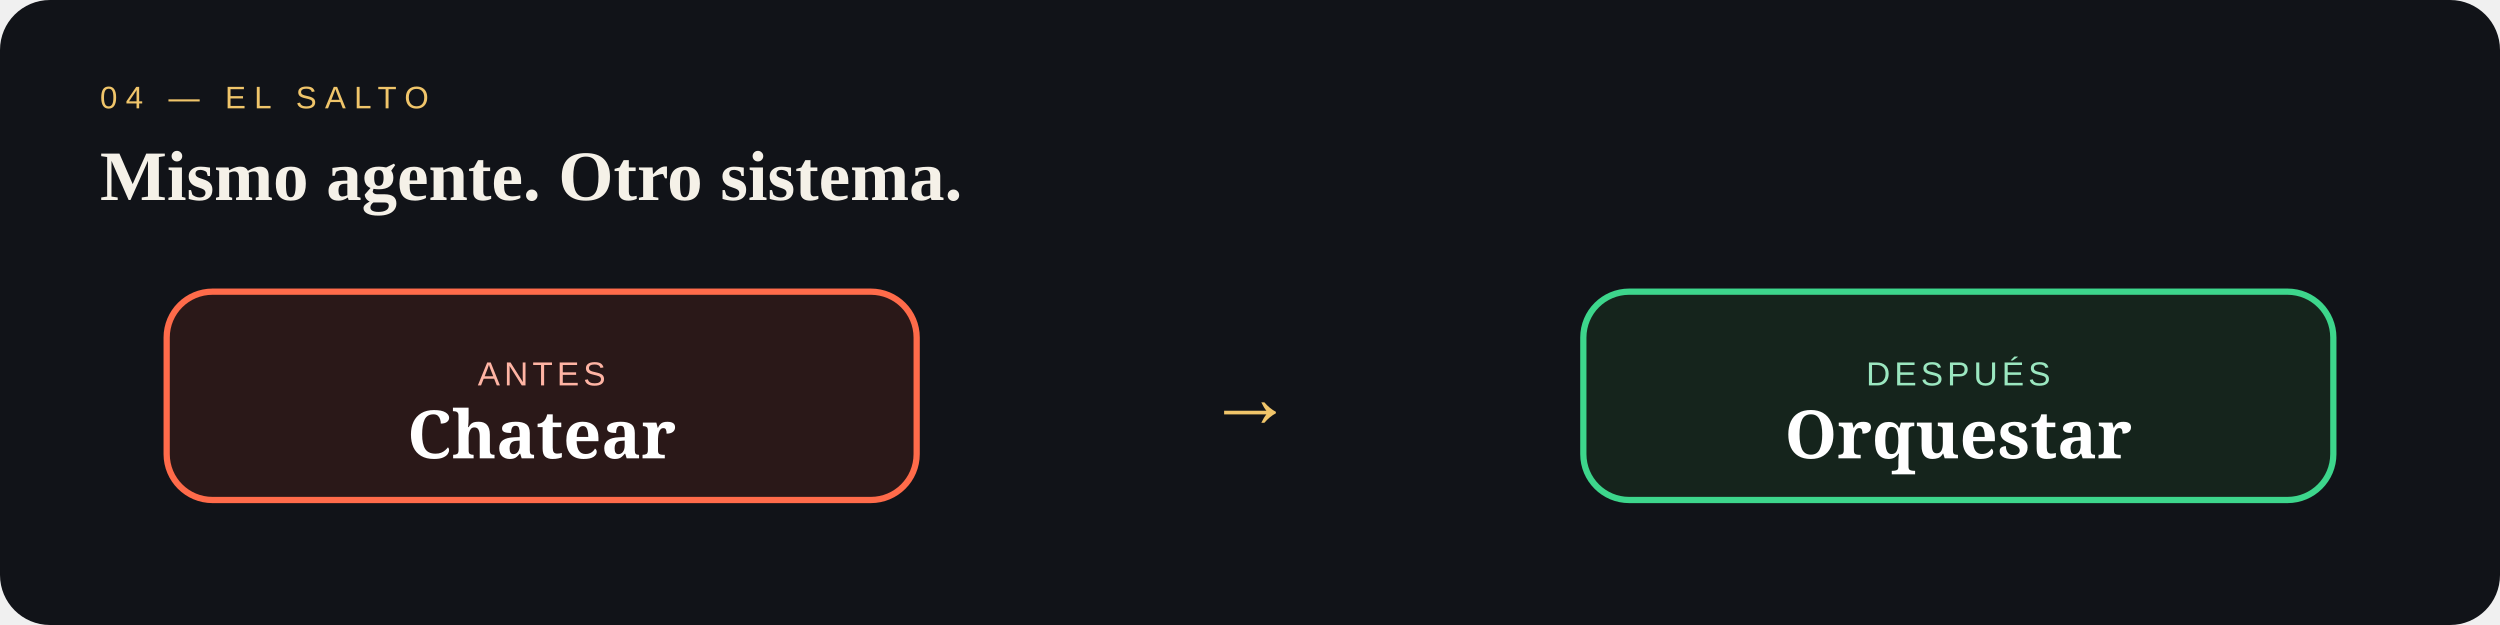
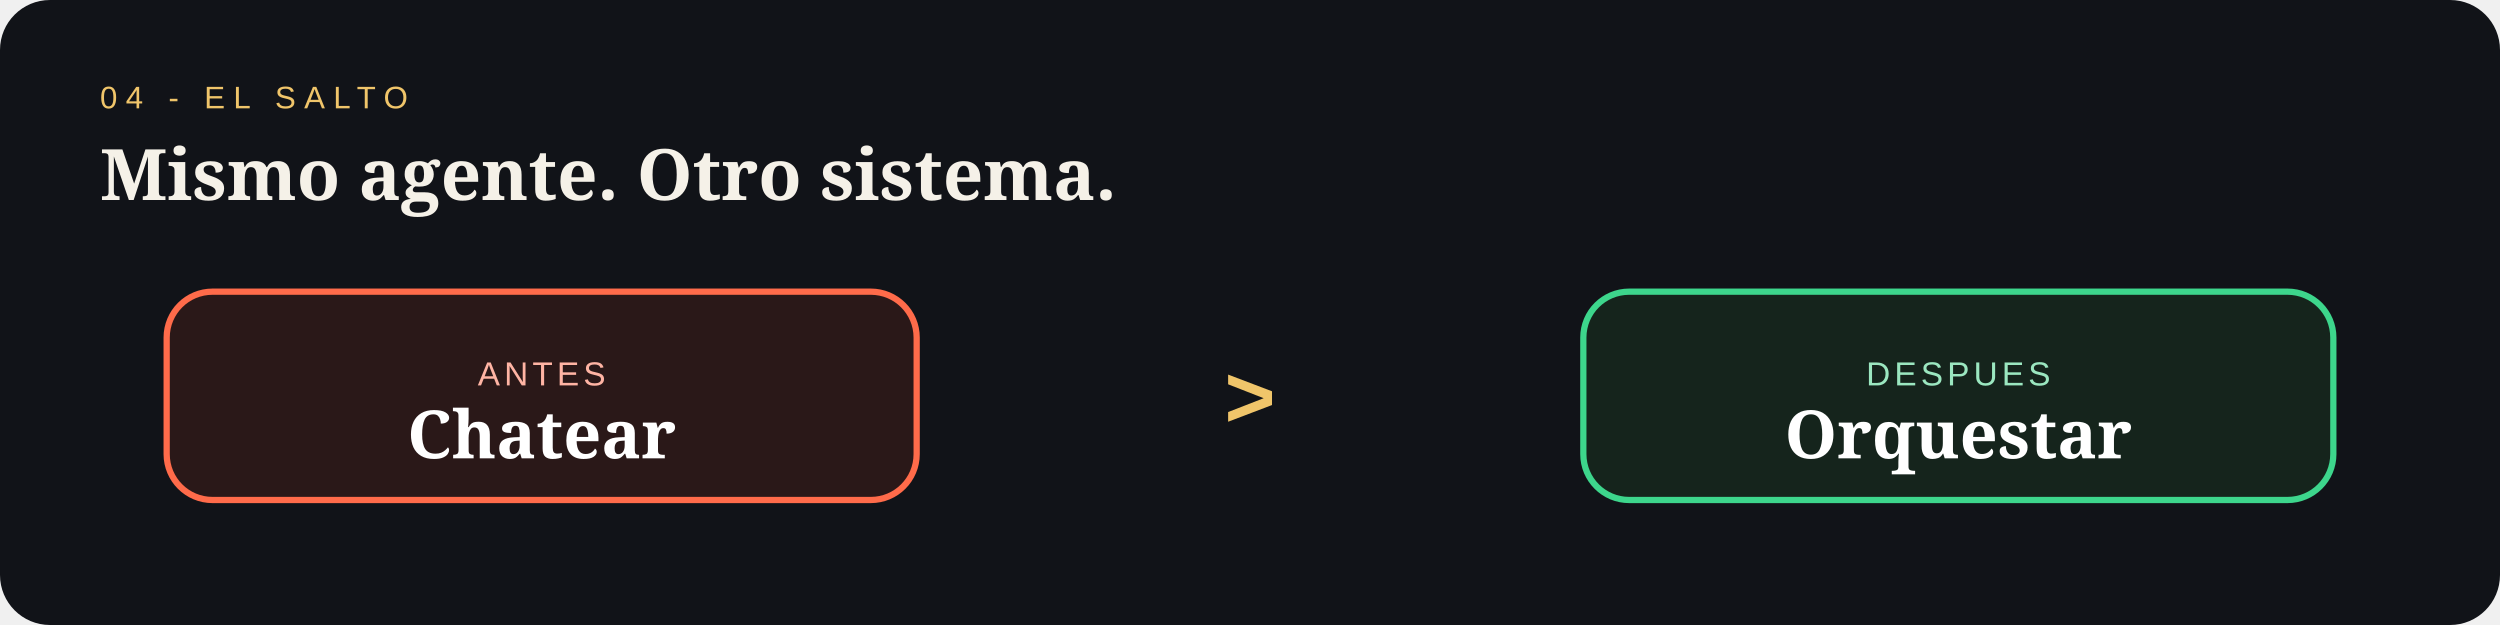
- <svg xmlns="http://www.w3.org/2000/svg" width="1200" height="300" viewBox="0 0 1200 300" role="img">
+ <svg xmlns="http://www.w3.org/2000/svg" width="1200" height="300" viewBox="0 0 1200 300">
  <rect width="1200" height="300" rx="24" fill="#111318" />
-   <text x="48" y="52" fill="#f0c56a" font-family="Segoe UI, Arial" font-size="15" letter-spacing="4">04 — EL SALTO</text>
-   <text x="48" y="96" fill="#f5f1e8" font-family="Georgia, Times New Roman, serif" font-size="34" font-weight="700">Mismo agente. Otro sistema.</text>
+   <text x="48" y="52" fill="#f0c56a" font-family="Segoe UI, Arial" font-size="15" letter-spacing="4">04 - EL SALTO</text>
+   <text x="48" y="96" fill="#f5f1e8" font-family="Georgia, serif" font-size="34" font-weight="700">Mismo agente. Otro sistema.</text>
  <rect x="80" y="140" width="360" height="100" rx="22" fill="#2a1818" stroke="#ff6b4a" stroke-width="3" />
  <text x="260" y="185" text-anchor="middle" fill="#ffb4a4" font-family="Segoe UI, Arial" font-size="16" letter-spacing="2">ANTES</text>
  <text x="260" y="220" text-anchor="middle" fill="#fff" font-family="Georgia, serif" font-size="32" font-weight="700">Chatear</text>
-   <text x="600" y="205" text-anchor="middle" fill="#f0c56a" font-family="Segoe UI, Arial" font-size="42" font-weight="700">→</text>
+   <text x="600" y="205" text-anchor="middle" fill="#f0c56a" font-family="Segoe UI, Arial" font-size="42" font-weight="700">&gt;</text>
  <rect x="760" y="140" width="360" height="100" rx="22" fill="#15241c" stroke="#3dd68c" stroke-width="3" />
-   <text x="940" y="185" text-anchor="middle" fill="#9be7c0" font-family="Segoe UI, Arial" font-size="16" letter-spacing="2">DESPUÉS</text>
+   <text x="940" y="185" text-anchor="middle" fill="#9be7c0" font-family="Segoe UI, Arial" font-size="16" letter-spacing="2">DESPUES</text>
  <text x="940" y="220" text-anchor="middle" fill="#fff" font-family="Georgia, serif" font-size="32" font-weight="700">Orquestar</text>
</svg>
